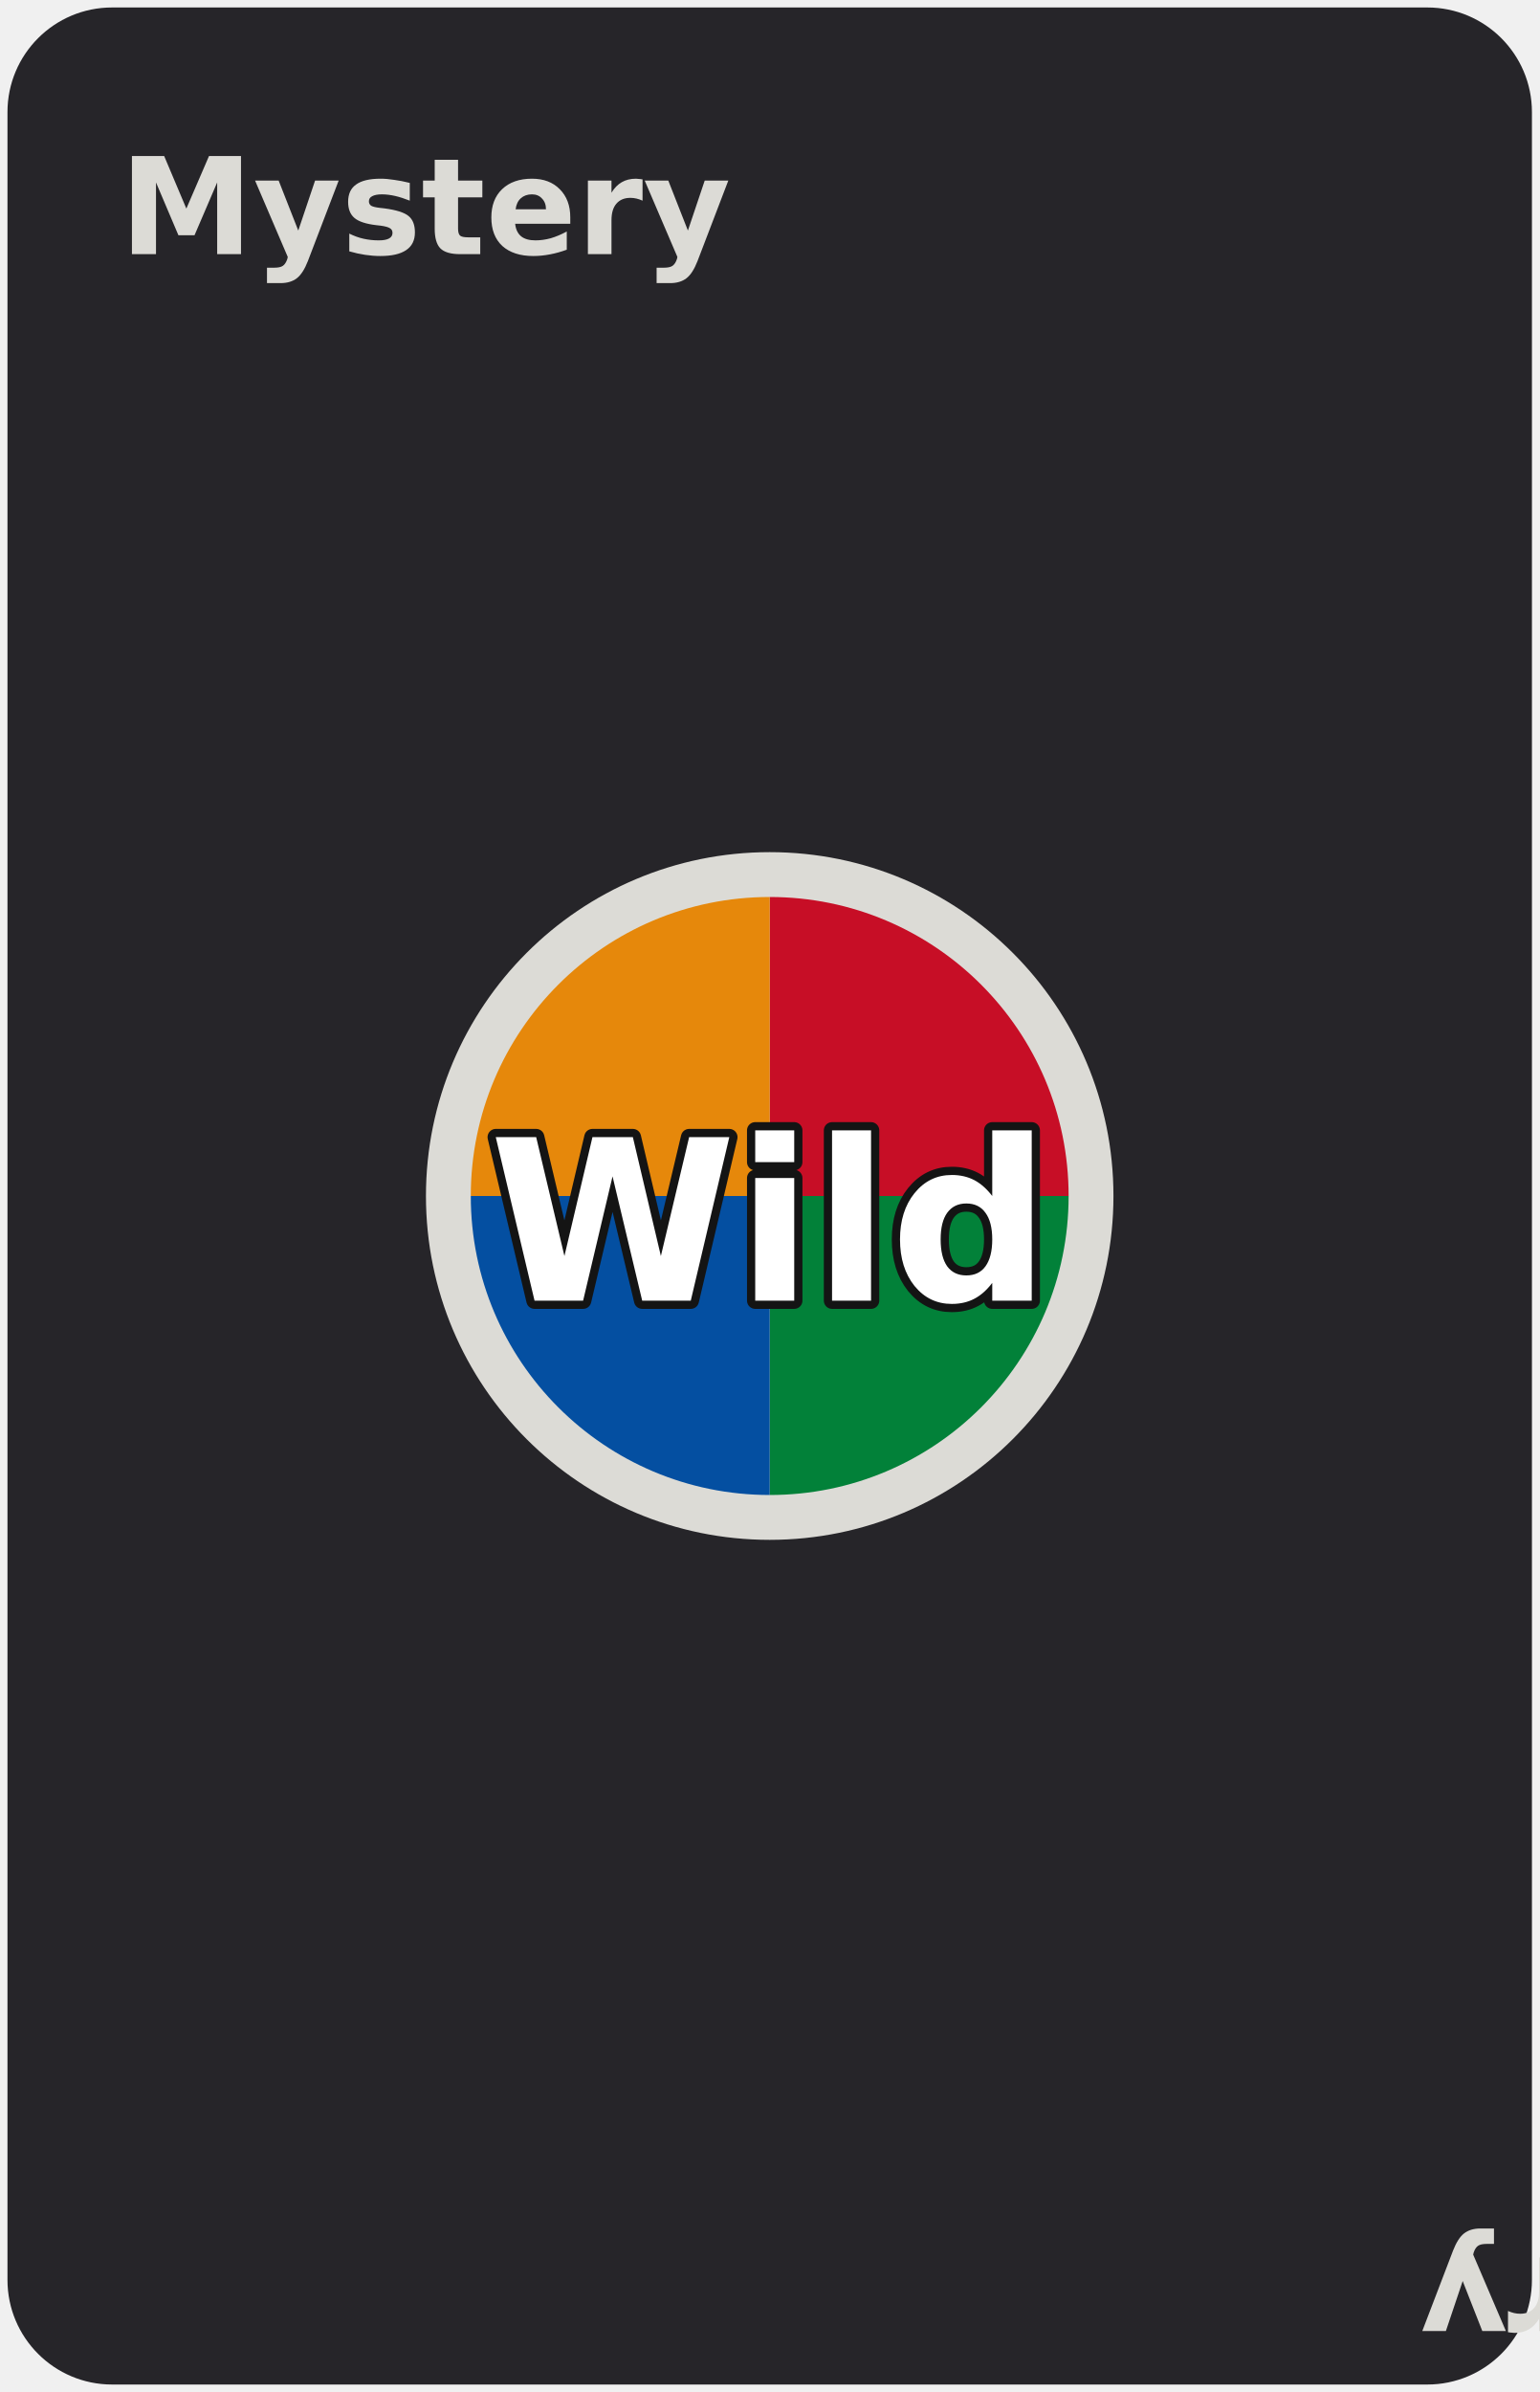
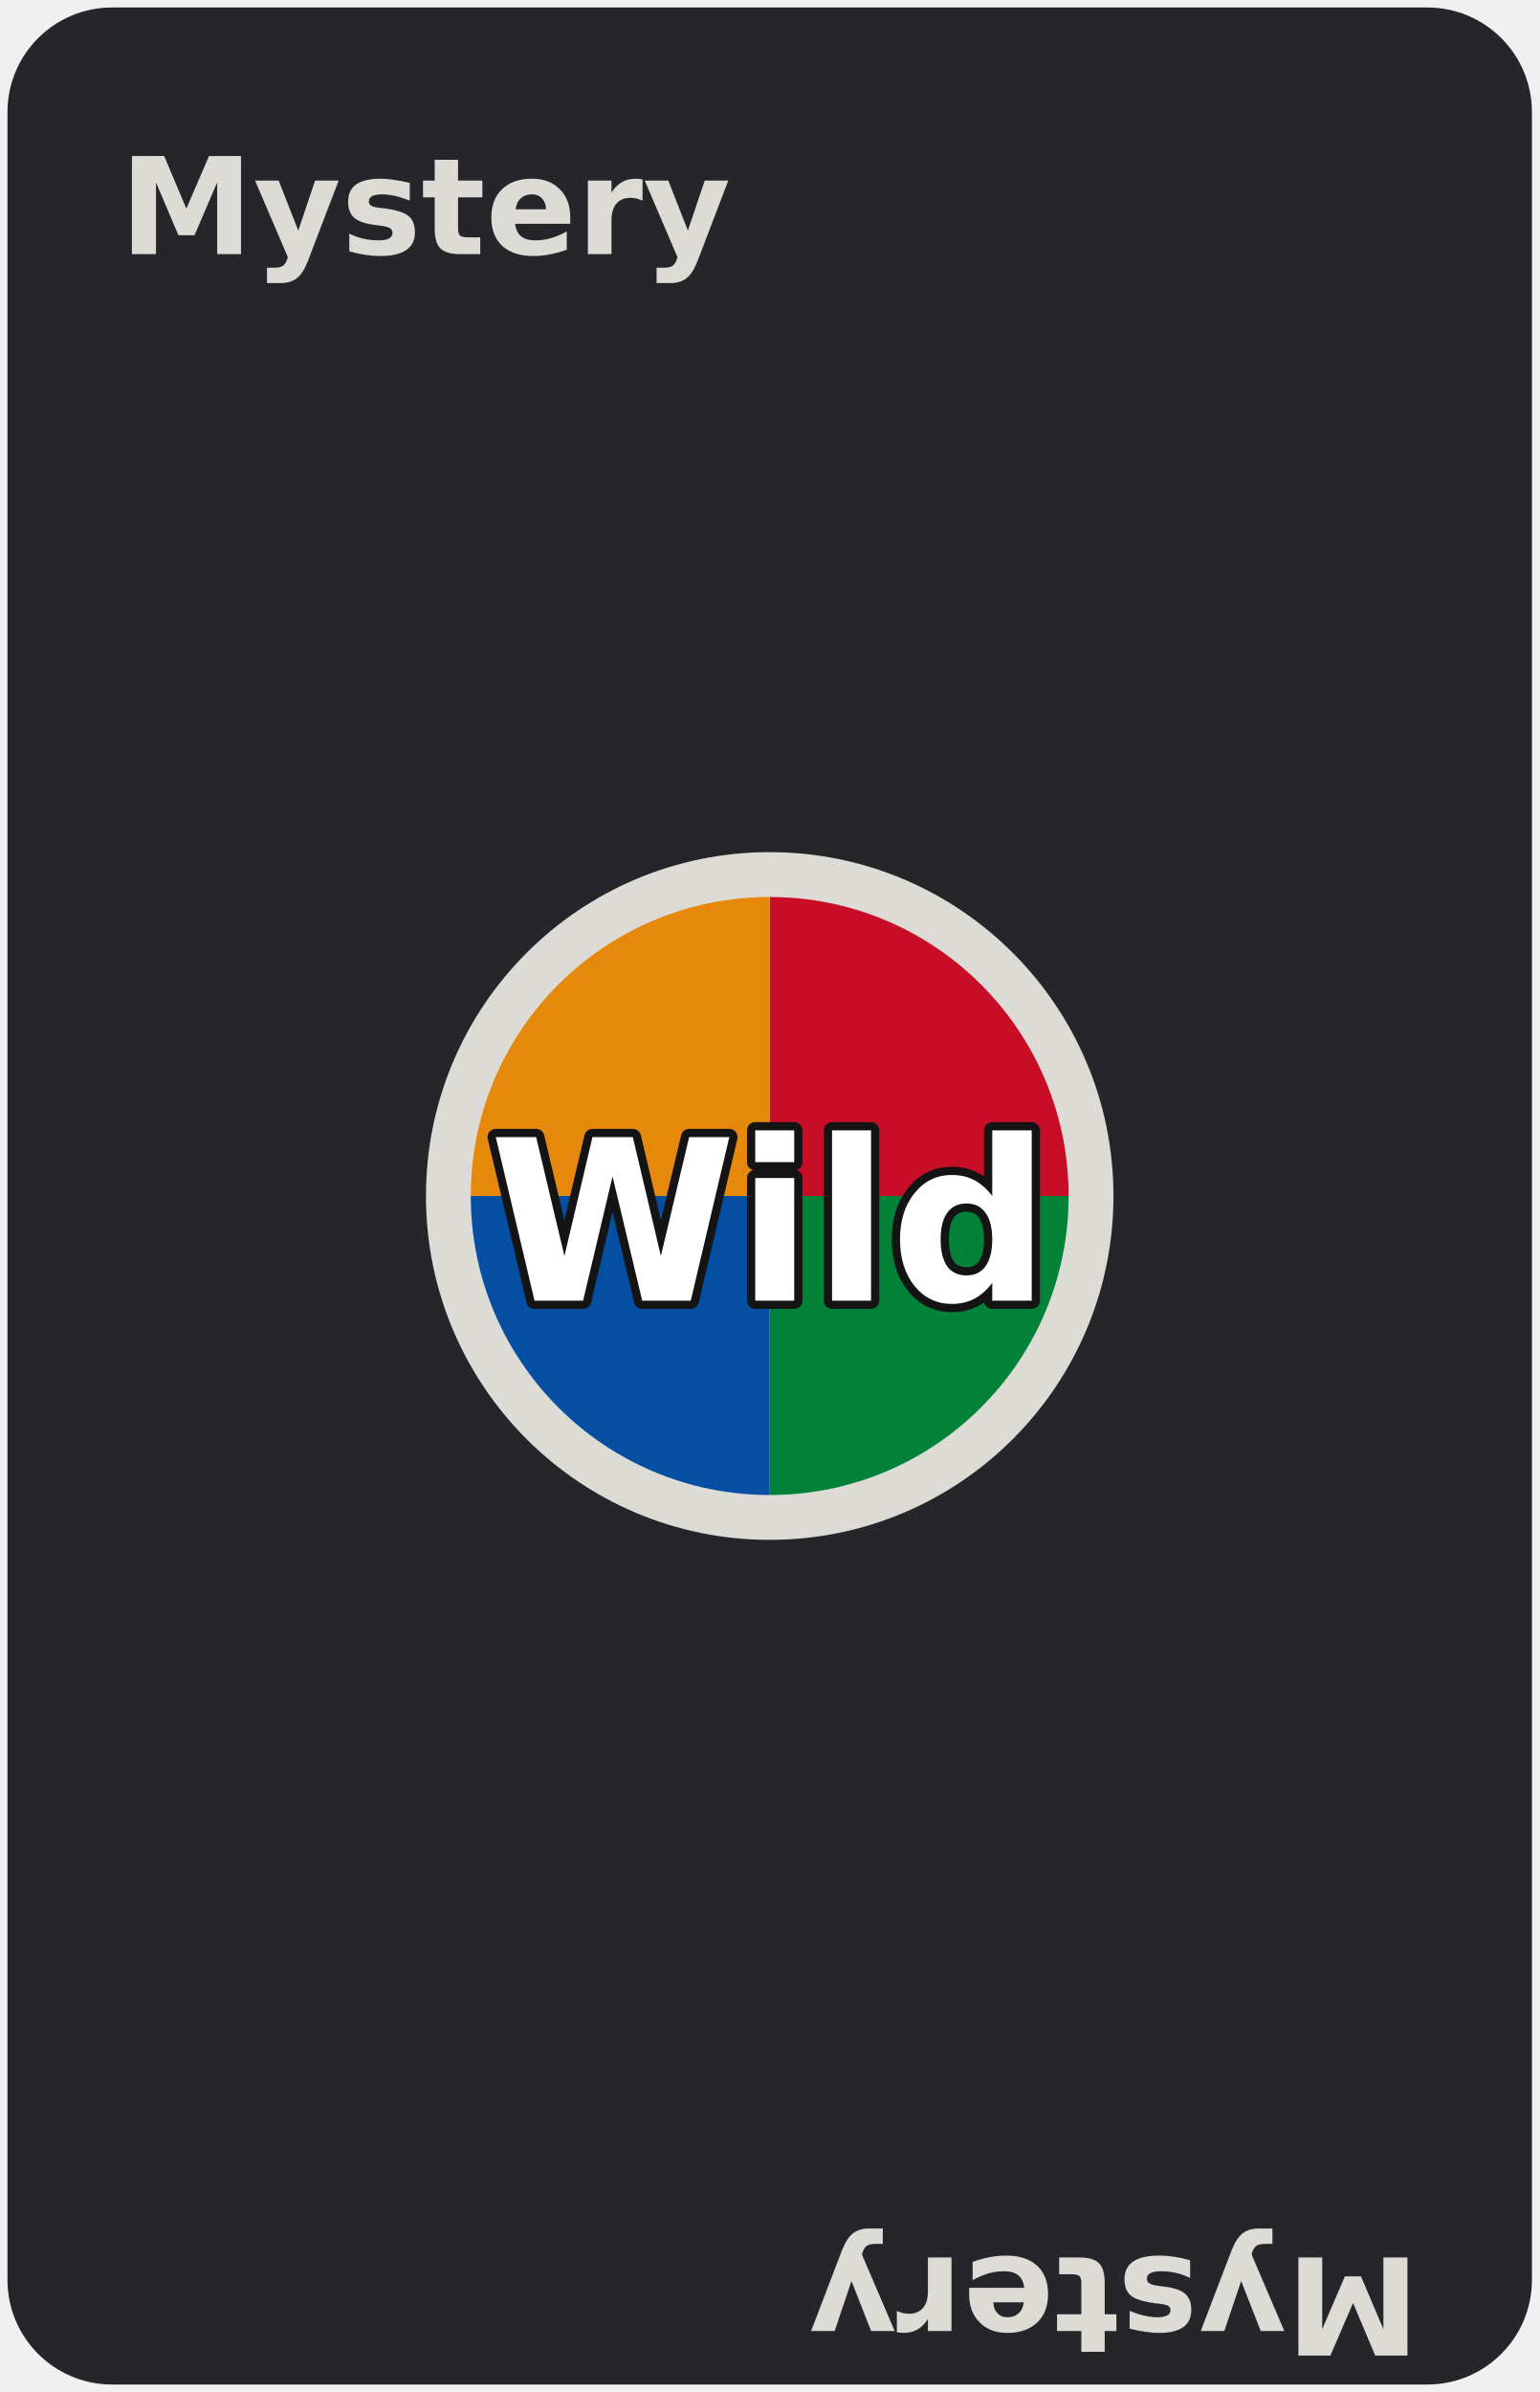
<svg xmlns="http://www.w3.org/2000/svg" width="103" height="160" viewBox="0 0 103 160">
  <rect x="0.5" y="0.5" width="102" height="159" rx="7" fill="#262529" />
  <circle cx="51.5" cy="80.0" r="23.0" fill="#DCDBD6" />
  <text x="8.00" y="17.00" font-family="'DejaVu Sans', Verdana, Geneva, sans-serif" font-size="9" font-weight="bold" fill="#DCDBD6" text-anchor="start">Mystery</text>
-   <text x="95.00" y="151.00" font-family="'DejaVu Sans', Verdana, Geneva, sans-serif" font-size="9" font-weight="bold" fill="#DCDBD6" text-anchor="end" transform="rotate(180 95.0 151.0)">Mystery</text>
+   <text x="95.00" y="151.00" font-family="'DejaVu Sans', Verdana, Geneva, sans-serif" font-size="9" font-weight="bold" fill="#DCDBD6" text-anchor="start" transform="rotate(180 95.0 151.0)">Mystery</text>
  <path d="M 51.50 80.00 L 51.50 60.00 A 20.0 20.0 0 0 1 71.50 80.00 Z" fill="#C70E26" />
  <path d="M 51.50 80.00 L 71.50 80.00 A 20.0 20.0 0 0 1 51.50 100.00 Z" fill="#028139" />
  <path d="M 51.50 80.00 L 51.50 100.00 A 20.0 20.0 0 0 1 31.50 80.00 Z" fill="#044FA1" />
  <path d="M 51.50 80.00 L 31.50 80.00 A 20.0 20.0 0 0 1 51.50 60.00 Z" fill="#E6880B" />
  <text x="51.50" y="87.00" font-family="'DejaVu Sans', Verdana, Geneva, sans-serif" font-size="15" font-weight="bold" fill="#FFFFFF" text-anchor="middle" stroke="#141414" stroke-width="1.1" paint-order="stroke" stroke-linejoin="round">Wild</text>
</svg>
